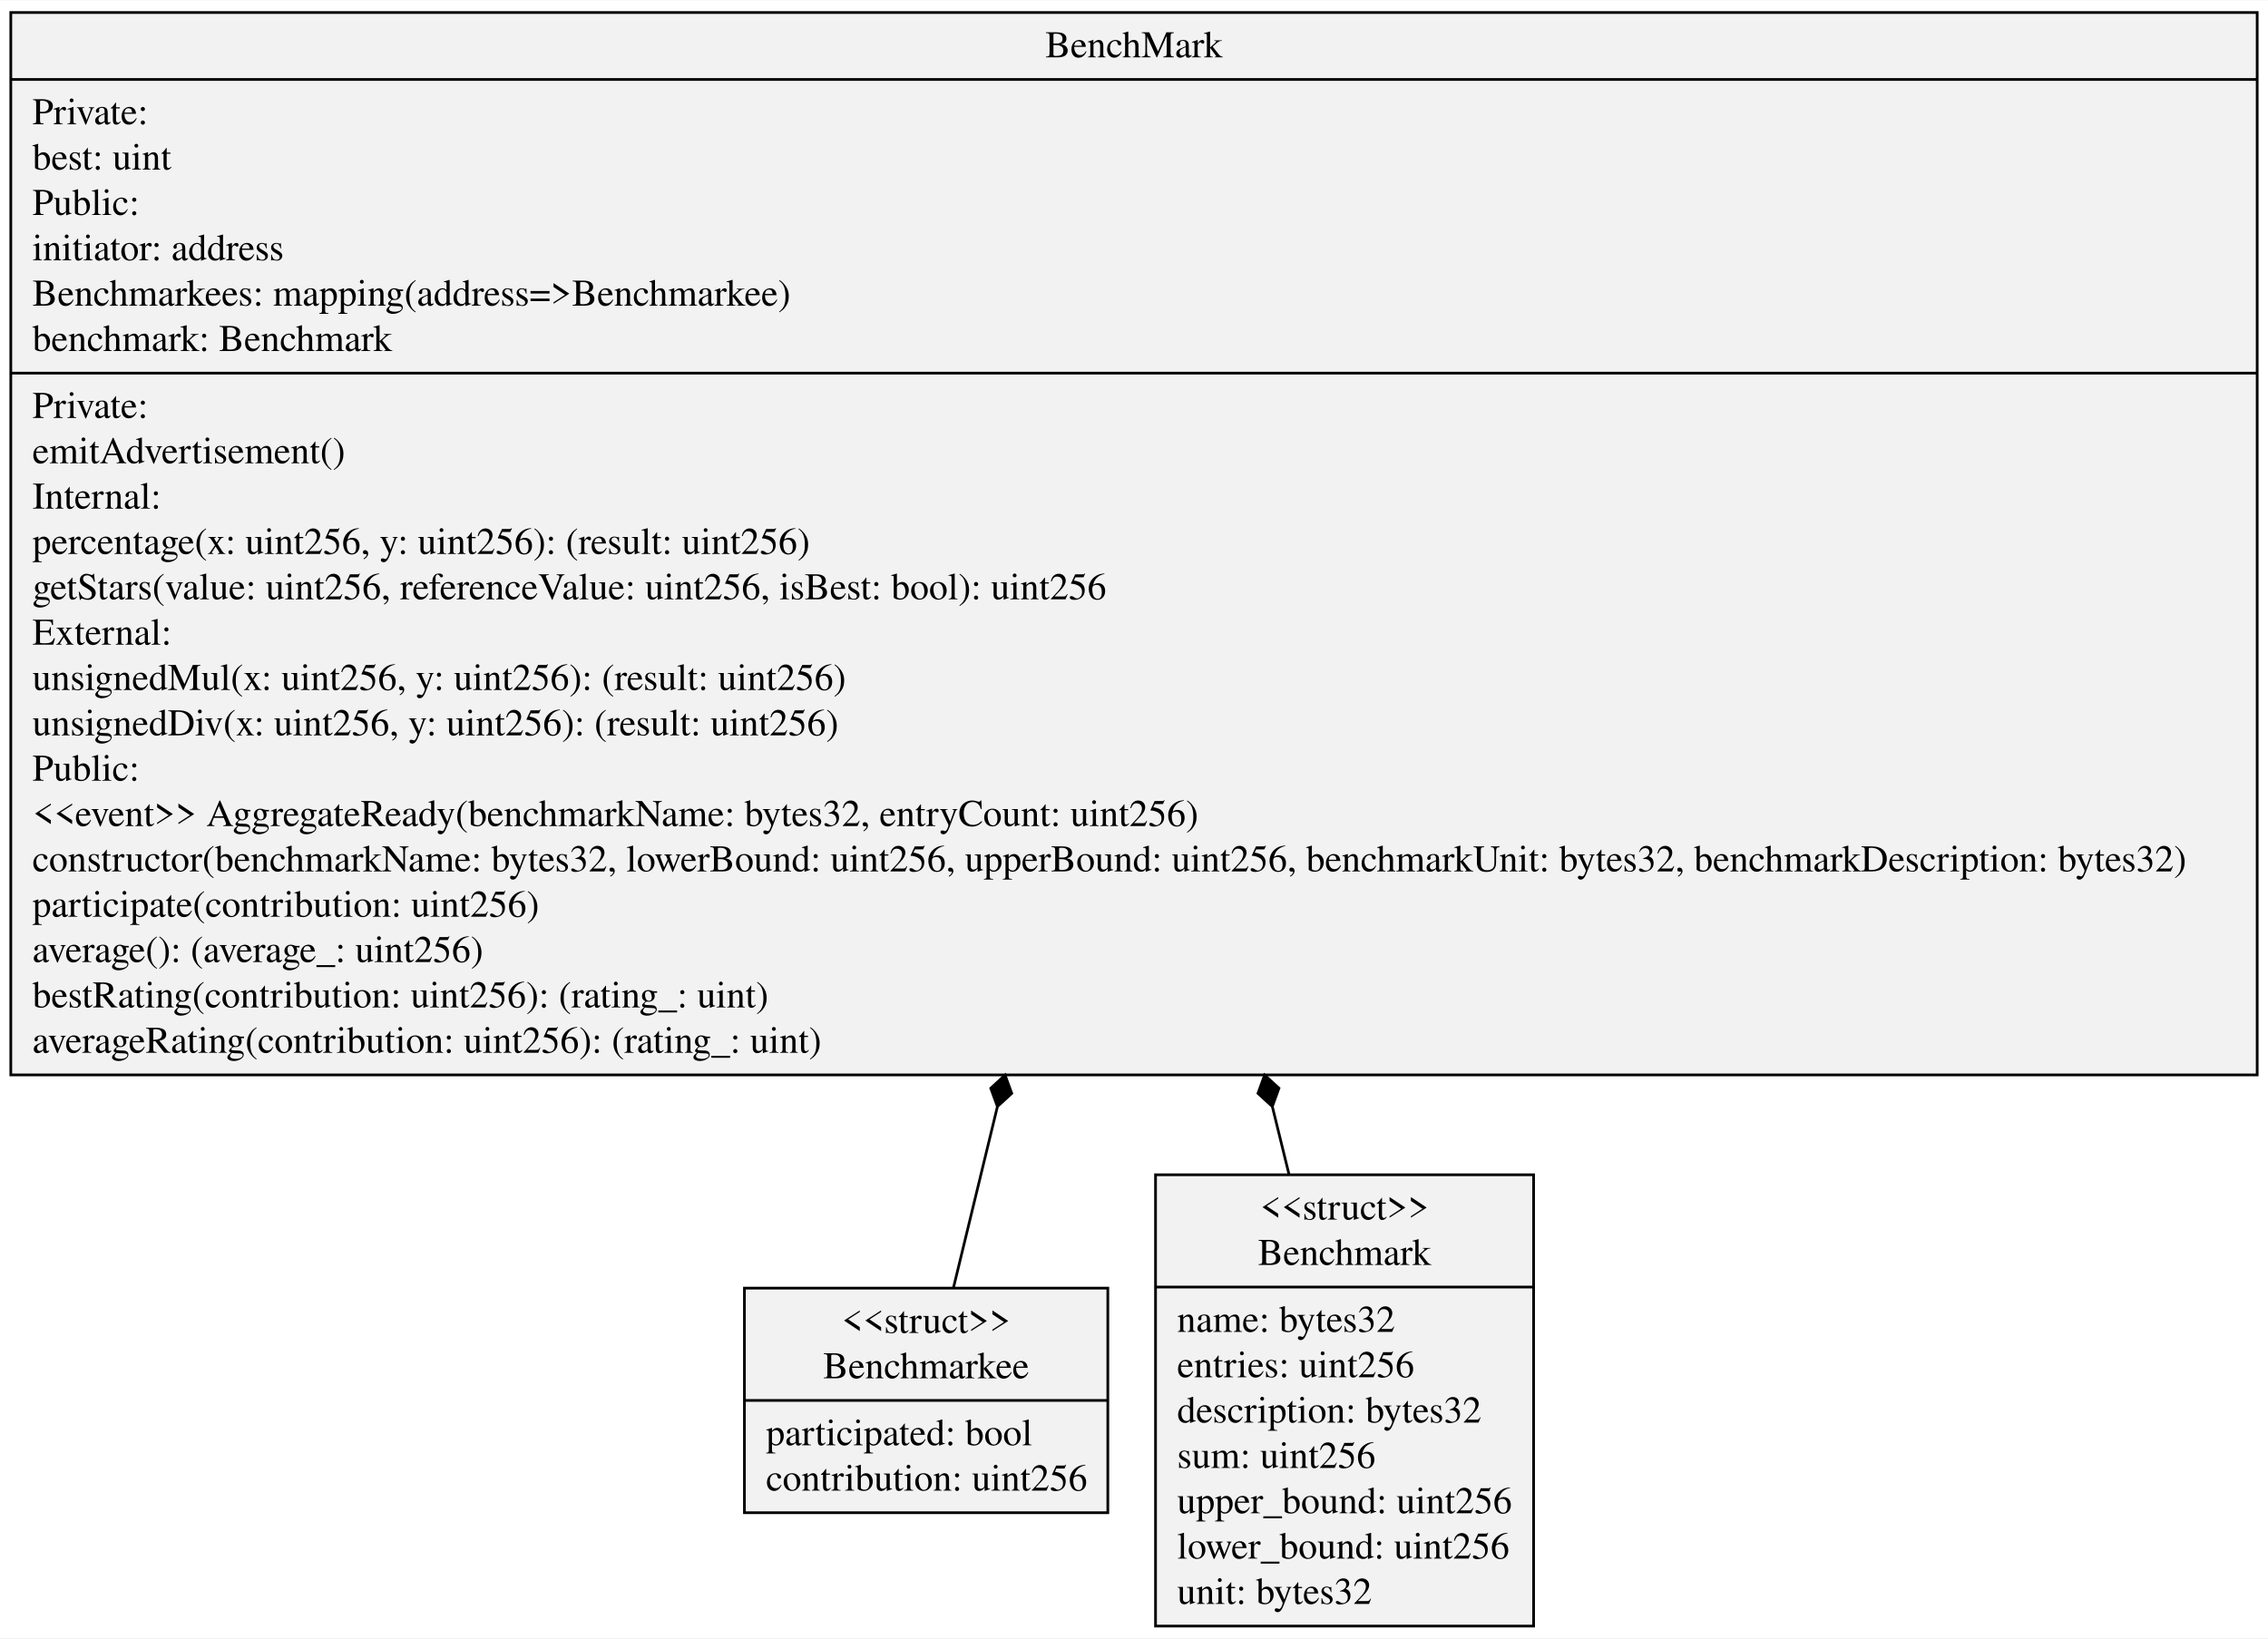
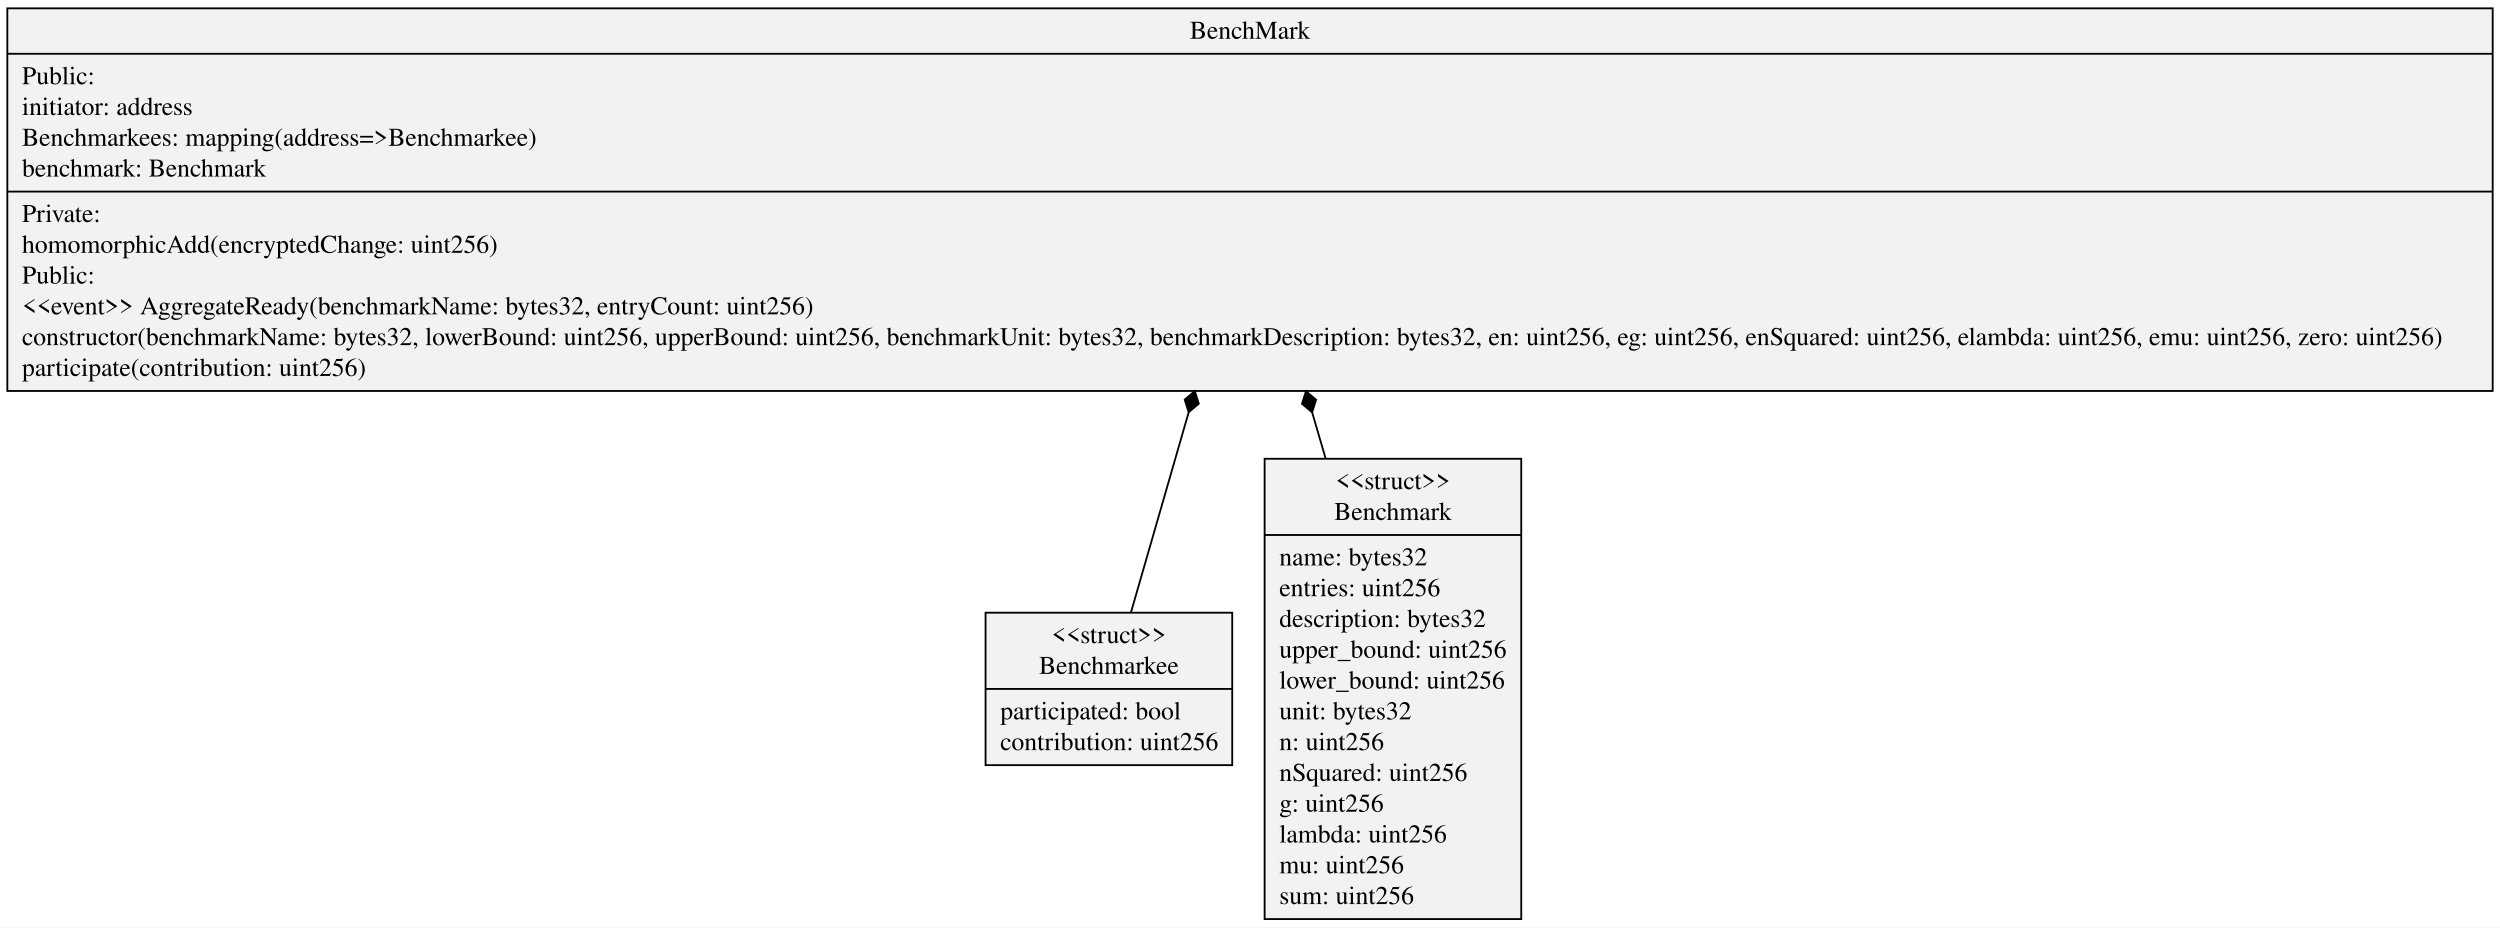
- <svg xmlns="http://www.w3.org/2000/svg" width="840pt" height="607pt" viewBox="0.00 0.00 840.10 606.80">
-   <g id="graph0" class="graph" transform="scale(1 1) rotate(0) translate(4 602.8)">
-     <polygon fill="#ffffff" stroke="transparent" points="-4,4 -4,-602.8 836.095,-602.8 836.095,4 -4,4" />
+ <svg xmlns="http://www.w3.org/2000/svg" width="1364pt" height="506pt" viewBox="0.00 0.00 1364.26 506.00">
+   <g id="graph0" class="graph" transform="scale(1 1) rotate(0) translate(4 502)">
+     <polygon fill="#ffffff" stroke="transparent" points="-4,4 -4,-502 1360.262,-502 1360.262,4 -4,4" />
    <g id="node1" class="node">
-       <polygon fill="#f2f2f2" stroke="#000000" points="0,-204.7 0,-598.3 832.095,-598.3 832.095,-204.7 0,-204.7" />
-       <text text-anchor="middle" x="416.048" y="-581.7" font-family="Times,serif" font-size="14.00" fill="#000000">BenchMark</text>
-       <polyline fill="none" stroke="#000000" points="0,-573.5 832.095,-573.5 " />
-       <text text-anchor="start" x="8" y="-556.9" font-family="Times,serif" font-size="14.00" fill="#000000">Private:</text>
-       <text text-anchor="start" x="8" y="-540.1" font-family="Times,serif" font-size="14.00" fill="#000000">   best: uint</text>
-       <text text-anchor="start" x="8" y="-523.3" font-family="Times,serif" font-size="14.00" fill="#000000">Public:</text>
-       <text text-anchor="start" x="8" y="-506.5" font-family="Times,serif" font-size="14.00" fill="#000000">   initiator: address</text>
-       <text text-anchor="start" x="8" y="-489.7" font-family="Times,serif" font-size="14.00" fill="#000000">   Benchmarkees: mapping(address=&gt;Benchmarkee)</text>
-       <text text-anchor="start" x="8" y="-472.9" font-family="Times,serif" font-size="14.00" fill="#000000">   benchmark: Benchmark</text>
-       <polyline fill="none" stroke="#000000" points="0,-464.7 832.095,-464.7 " />
-       <text text-anchor="start" x="8" y="-448.1" font-family="Times,serif" font-size="14.00" fill="#000000">Private:</text>
-       <text text-anchor="start" x="8" y="-431.3" font-family="Times,serif" font-size="14.00" fill="#000000">    emitAdvertisement()</text>
-       <text text-anchor="start" x="8" y="-414.5" font-family="Times,serif" font-size="14.00" fill="#000000">Internal:</text>
-       <text text-anchor="start" x="8" y="-397.7" font-family="Times,serif" font-size="14.00" fill="#000000">    percentage(x: uint256, y: uint256): (result: uint256)</text>
-       <text text-anchor="start" x="8" y="-380.9" font-family="Times,serif" font-size="14.00" fill="#000000">    getStars(value: uint256, referenceValue: uint256, isBest: bool): uint256</text>
-       <text text-anchor="start" x="8" y="-364.1" font-family="Times,serif" font-size="14.00" fill="#000000">External:</text>
-       <text text-anchor="start" x="8" y="-347.3" font-family="Times,serif" font-size="14.00" fill="#000000">    unsignedMul(x: uint256, y: uint256): (result: uint256)</text>
-       <text text-anchor="start" x="8" y="-330.5" font-family="Times,serif" font-size="14.00" fill="#000000">    unsignedDiv(x: uint256, y: uint256): (result: uint256)</text>
-       <text text-anchor="start" x="8" y="-313.7" font-family="Times,serif" font-size="14.00" fill="#000000">Public:</text>
-       <text text-anchor="start" x="8" y="-296.9" font-family="Times,serif" font-size="14.00" fill="#000000">    &lt;&lt;event&gt;&gt; AggregateReady(benchmarkName: bytes32, entryCount: uint256)</text>
-       <text text-anchor="start" x="8" y="-280.1" font-family="Times,serif" font-size="14.00" fill="#000000">    constructor(benchmarkName: bytes32, lowerBound: uint256, upperBound: uint256, benchmarkUnit: bytes32, benchmarkDescription: bytes32)</text>
-       <text text-anchor="start" x="8" y="-263.3" font-family="Times,serif" font-size="14.00" fill="#000000">    participate(contribution: uint256)</text>
-       <text text-anchor="start" x="8" y="-246.5" font-family="Times,serif" font-size="14.00" fill="#000000">    average(): (average_: uint256)</text>
-       <text text-anchor="start" x="8" y="-229.7" font-family="Times,serif" font-size="14.00" fill="#000000">    bestRating(contribution: uint256): (rating_: uint)</text>
-       <text text-anchor="start" x="8" y="-212.9" font-family="Times,serif" font-size="14.00" fill="#000000">    averageRating(contribution: uint256): (rating_: uint)</text>
+       <polygon fill="#f2f2f2" stroke="#000000" points="0,-288.7 0,-497.5 1356.262,-497.5 1356.262,-288.7 0,-288.7" />
+       <text text-anchor="middle" x="678.131" y="-480.9" font-family="Times,serif" font-size="14.00" fill="#000000">BenchMark</text>
+       <polyline fill="none" stroke="#000000" points="0,-472.7 1356.262,-472.7 " />
+       <text text-anchor="start" x="8" y="-456.1" font-family="Times,serif" font-size="14.00" fill="#000000">Public:</text>
+       <text text-anchor="start" x="8" y="-439.3" font-family="Times,serif" font-size="14.00" fill="#000000">   initiator: address</text>
+       <text text-anchor="start" x="8" y="-422.5" font-family="Times,serif" font-size="14.00" fill="#000000">   Benchmarkees: mapping(address=&gt;Benchmarkee)</text>
+       <text text-anchor="start" x="8" y="-405.7" font-family="Times,serif" font-size="14.00" fill="#000000">   benchmark: Benchmark</text>
+       <polyline fill="none" stroke="#000000" points="0,-397.5 1356.262,-397.5 " />
+       <text text-anchor="start" x="8" y="-380.9" font-family="Times,serif" font-size="14.00" fill="#000000">Private:</text>
+       <text text-anchor="start" x="8" y="-364.1" font-family="Times,serif" font-size="14.00" fill="#000000">    homomorphicAdd(encryptedChange: uint256)</text>
+       <text text-anchor="start" x="8" y="-347.3" font-family="Times,serif" font-size="14.00" fill="#000000">Public:</text>
+       <text text-anchor="start" x="8" y="-330.5" font-family="Times,serif" font-size="14.00" fill="#000000">    &lt;&lt;event&gt;&gt; AggregateReady(benchmarkName: bytes32, entryCount: uint256)</text>
+       <text text-anchor="start" x="8" y="-313.7" font-family="Times,serif" font-size="14.00" fill="#000000">    constructor(benchmarkName: bytes32, lowerBound: uint256, upperBound: uint256, benchmarkUnit: bytes32, benchmarkDescription: bytes32, en: uint256, eg: uint256, enSquared: uint256, elambda: uint256, emu: uint256, zero: uint256)</text>
+       <text text-anchor="start" x="8" y="-296.9" font-family="Times,serif" font-size="14.00" fill="#000000">    participate(contribution: uint256)</text>
    </g>
    <g id="node2" class="node">
-       <polygon fill="#f2f2f2" stroke="#000000" points="271.743,-42.5 271.743,-125.7 406.352,-125.7 406.352,-42.5 271.743,-42.5" />
-       <text text-anchor="middle" x="339.048" y="-109.1" font-family="Times,serif" font-size="14.00" fill="#000000">&lt;&lt;struct&gt;&gt;</text>
-       <text text-anchor="middle" x="339.048" y="-92.3" font-family="Times,serif" font-size="14.00" fill="#000000">Benchmarkee</text>
-       <polyline fill="none" stroke="#000000" points="271.743,-84.1 406.352,-84.1 " />
-       <text text-anchor="start" x="279.743" y="-67.5" font-family="Times,serif" font-size="14.00" fill="#000000">participated: bool</text>
-       <text text-anchor="start" x="279.743" y="-50.7" font-family="Times,serif" font-size="14.00" fill="#000000">contribution: uint256</text>
+       <polygon fill="#f2f2f2" stroke="#000000" points="533.826,-84.5 533.826,-167.7 668.436,-167.7 668.436,-84.5 533.826,-84.5" />
+       <text text-anchor="middle" x="601.131" y="-151.1" font-family="Times,serif" font-size="14.00" fill="#000000">&lt;&lt;struct&gt;&gt;</text>
+       <text text-anchor="middle" x="601.131" y="-134.3" font-family="Times,serif" font-size="14.00" fill="#000000">Benchmarkee</text>
+       <polyline fill="none" stroke="#000000" points="533.826,-126.1 668.436,-126.1 " />
+       <text text-anchor="start" x="541.826" y="-109.5" font-family="Times,serif" font-size="14.00" fill="#000000">participated: bool</text>
+       <text text-anchor="start" x="541.826" y="-92.7" font-family="Times,serif" font-size="14.00" fill="#000000">contribution: uint256</text>
    </g>
    <g id="edge1" class="edge">
-       <path fill="none" stroke="#000000" d="M349.193,-125.921C353.691,-144.46 359.347,-167.775 365.455,-192.952" />
-       <polygon fill="#000000" stroke="#000000" points="365.461,-192.979 370.763,-197.867 368.29,-204.641 362.988,-199.753 365.461,-192.979" />
+       <path fill="none" stroke="#000000" d="M613.162,-167.819C621.633,-197.19 633.416,-238.05 644.625,-276.917" />
+       <polygon fill="#000000" stroke="#000000" points="644.677,-277.098 650.183,-281.755 648.002,-288.628 642.496,-283.971 644.677,-277.098" />
    </g>
    <g id="node3" class="node">
-       <polygon fill="#f2f2f2" stroke="#000000" points="424.024,-.5 424.024,-167.7 564.071,-167.7 564.071,-.5 424.024,-.5" />
-       <text text-anchor="middle" x="494.048" y="-151.1" font-family="Times,serif" font-size="14.00" fill="#000000">&lt;&lt;struct&gt;&gt;</text>
-       <text text-anchor="middle" x="494.048" y="-134.3" font-family="Times,serif" font-size="14.00" fill="#000000">Benchmark</text>
-       <polyline fill="none" stroke="#000000" points="424.024,-126.1 564.071,-126.1 " />
-       <text text-anchor="start" x="432.024" y="-109.5" font-family="Times,serif" font-size="14.00" fill="#000000">name: bytes32</text>
-       <text text-anchor="start" x="432.024" y="-92.7" font-family="Times,serif" font-size="14.00" fill="#000000">entries: uint256</text>
-       <text text-anchor="start" x="432.024" y="-75.9" font-family="Times,serif" font-size="14.00" fill="#000000">description: bytes32</text>
-       <text text-anchor="start" x="432.024" y="-59.1" font-family="Times,serif" font-size="14.00" fill="#000000">sum: uint256</text>
-       <text text-anchor="start" x="432.024" y="-42.3" font-family="Times,serif" font-size="14.00" fill="#000000">upper_bound: uint256</text>
-       <text text-anchor="start" x="432.024" y="-25.5" font-family="Times,serif" font-size="14.00" fill="#000000">lower_bound: uint256</text>
-       <text text-anchor="start" x="432.024" y="-8.7" font-family="Times,serif" font-size="14.00" fill="#000000">unit: bytes32</text>
+       <polygon fill="#f2f2f2" stroke="#000000" points="686.107,-.5 686.107,-251.7 826.154,-251.7 826.154,-.5 686.107,-.5" />
+       <text text-anchor="middle" x="756.131" y="-235.1" font-family="Times,serif" font-size="14.00" fill="#000000">&lt;&lt;struct&gt;&gt;</text>
+       <text text-anchor="middle" x="756.131" y="-218.3" font-family="Times,serif" font-size="14.00" fill="#000000">Benchmark</text>
+       <polyline fill="none" stroke="#000000" points="686.107,-210.1 826.154,-210.1 " />
+       <text text-anchor="start" x="694.107" y="-193.5" font-family="Times,serif" font-size="14.00" fill="#000000">name: bytes32</text>
+       <text text-anchor="start" x="694.107" y="-176.7" font-family="Times,serif" font-size="14.00" fill="#000000">entries: uint256</text>
+       <text text-anchor="start" x="694.107" y="-159.9" font-family="Times,serif" font-size="14.00" fill="#000000">description: bytes32</text>
+       <text text-anchor="start" x="694.107" y="-143.1" font-family="Times,serif" font-size="14.00" fill="#000000">upper_bound: uint256</text>
+       <text text-anchor="start" x="694.107" y="-126.3" font-family="Times,serif" font-size="14.00" fill="#000000">lower_bound: uint256</text>
+       <text text-anchor="start" x="694.107" y="-109.5" font-family="Times,serif" font-size="14.00" fill="#000000">unit: bytes32</text>
+       <text text-anchor="start" x="694.107" y="-92.7" font-family="Times,serif" font-size="14.00" fill="#000000">n: uint256</text>
+       <text text-anchor="start" x="694.107" y="-75.9" font-family="Times,serif" font-size="14.00" fill="#000000">nSquared: uint256</text>
+       <text text-anchor="start" x="694.107" y="-59.1" font-family="Times,serif" font-size="14.00" fill="#000000">g: uint256</text>
+       <text text-anchor="start" x="694.107" y="-42.3" font-family="Times,serif" font-size="14.00" fill="#000000">lambda: uint256</text>
+       <text text-anchor="start" x="694.107" y="-25.5" font-family="Times,serif" font-size="14.00" fill="#000000">mu: uint256</text>
+       <text text-anchor="start" x="694.107" y="-8.7" font-family="Times,serif" font-size="14.00" fill="#000000">sum: uint256</text>
    </g>
    <g id="edge2" class="edge">
-       <path fill="none" stroke="#000000" d="M473.452,-167.908C471.481,-175.926 469.43,-184.275 467.325,-192.841" />
-       <polygon fill="#000000" stroke="#000000" points="467.288,-192.991 469.741,-199.772 464.424,-204.644 461.972,-197.863 467.288,-192.991" />
+       <path fill="none" stroke="#000000" d="M719.415,-251.782C716.971,-260.148 714.515,-268.555 712.086,-276.87" />
+       <polygon fill="#000000" stroke="#000000" points="712.038,-277.035 714.195,-283.916 708.673,-288.553 706.516,-281.672 712.038,-277.035" />
    </g>
  </g>
</svg>
